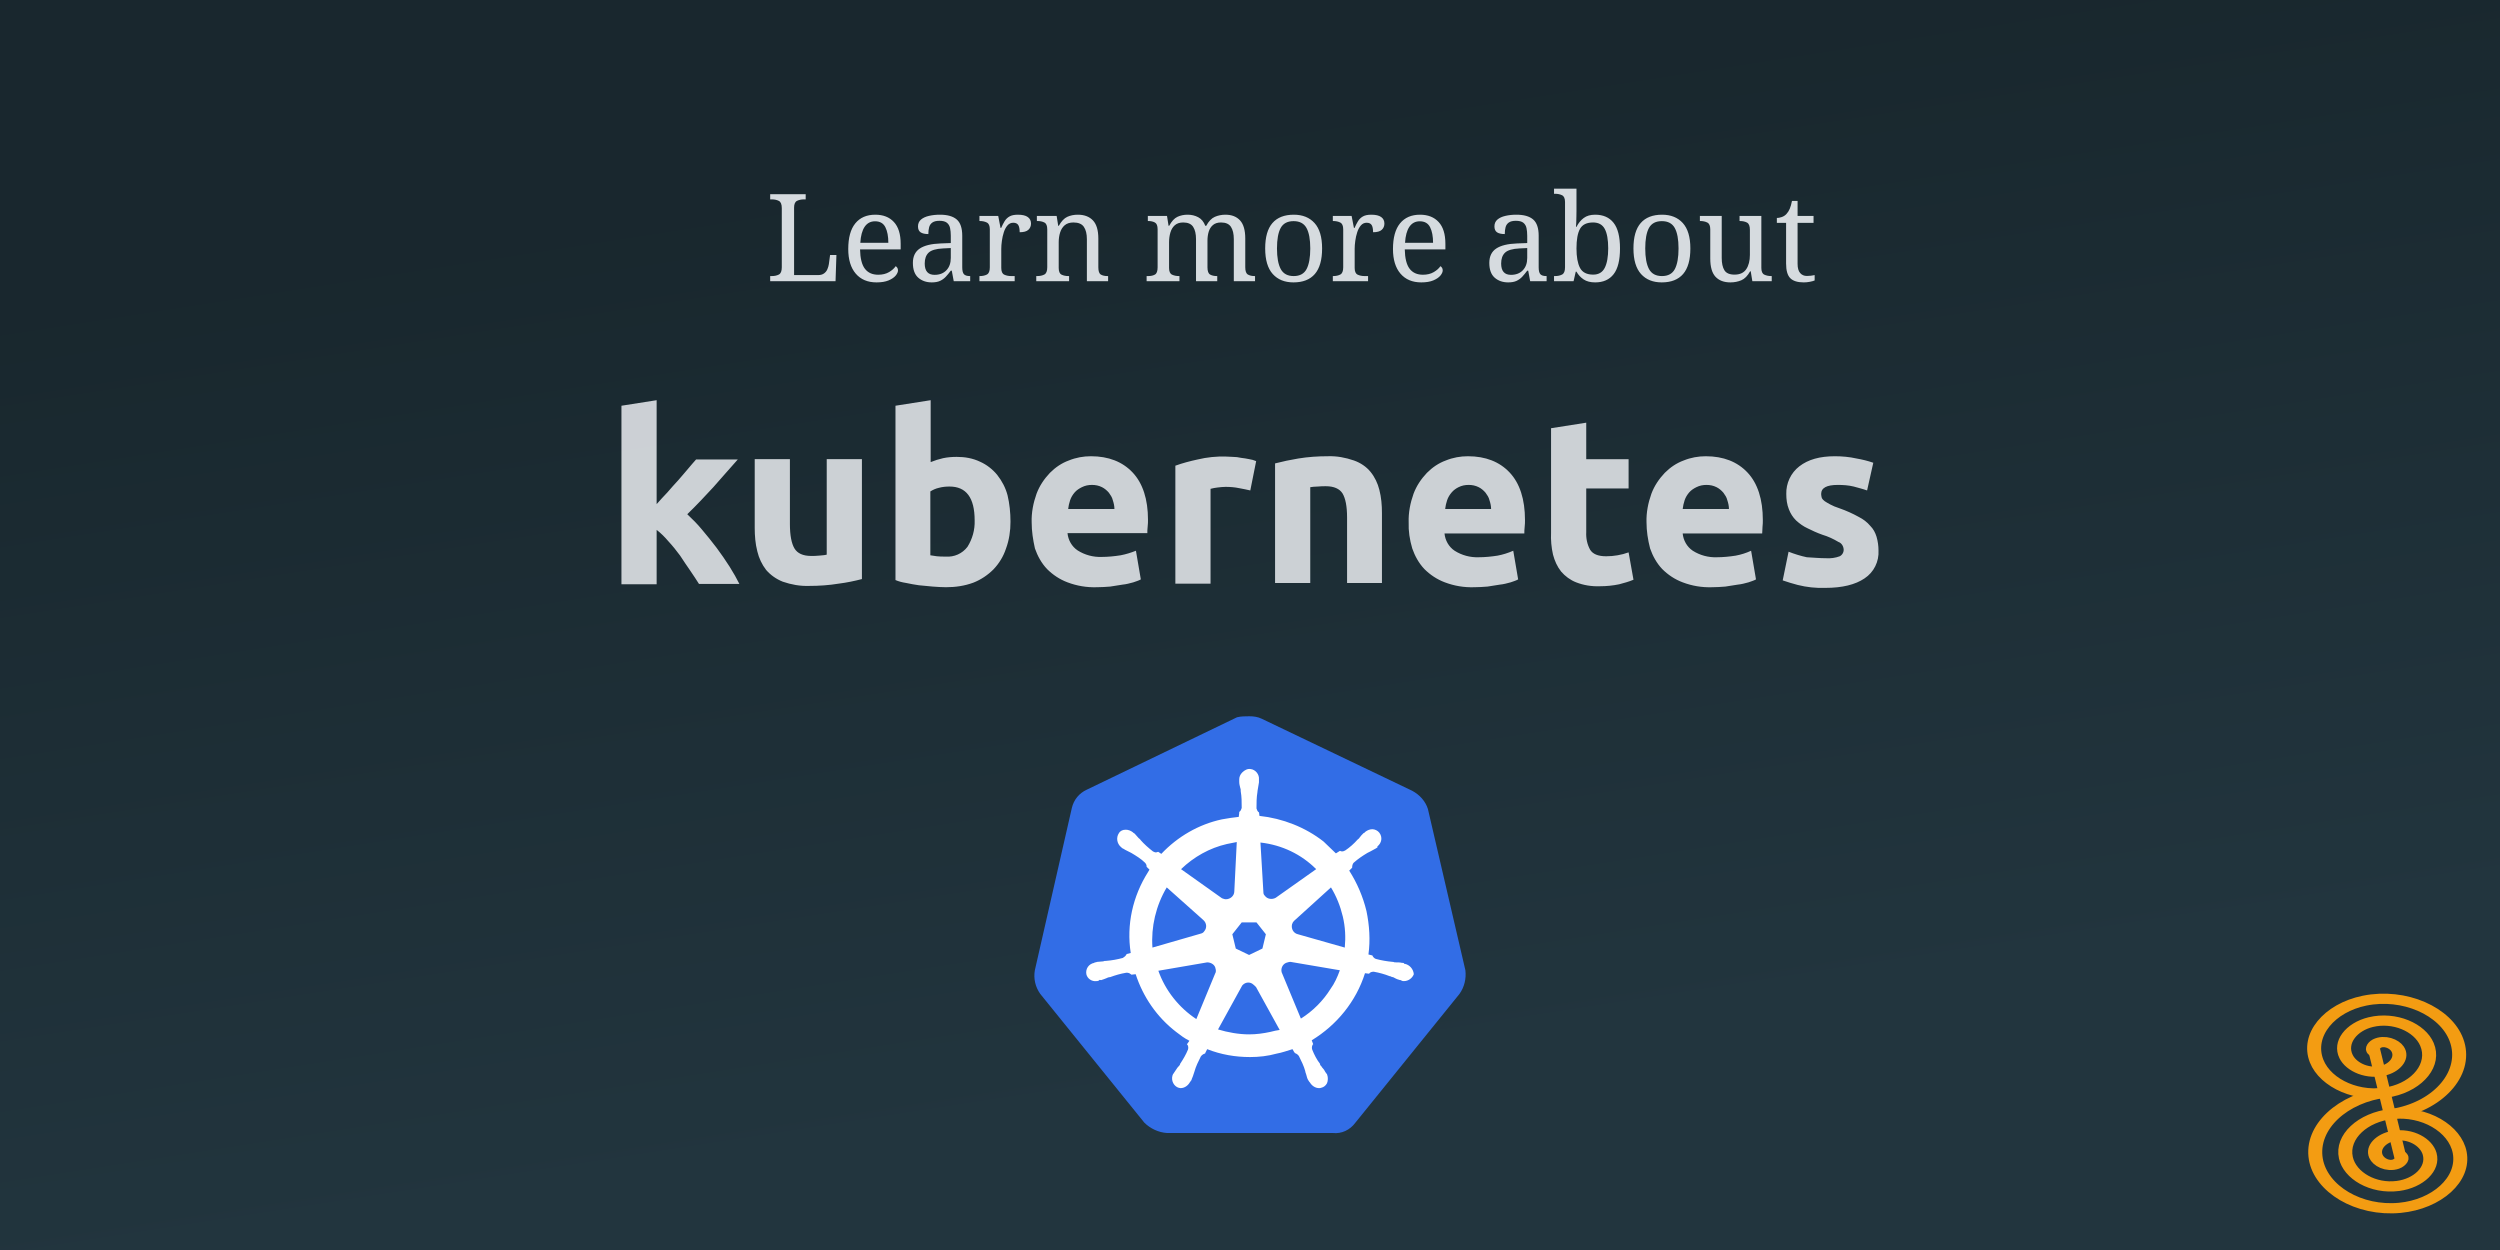
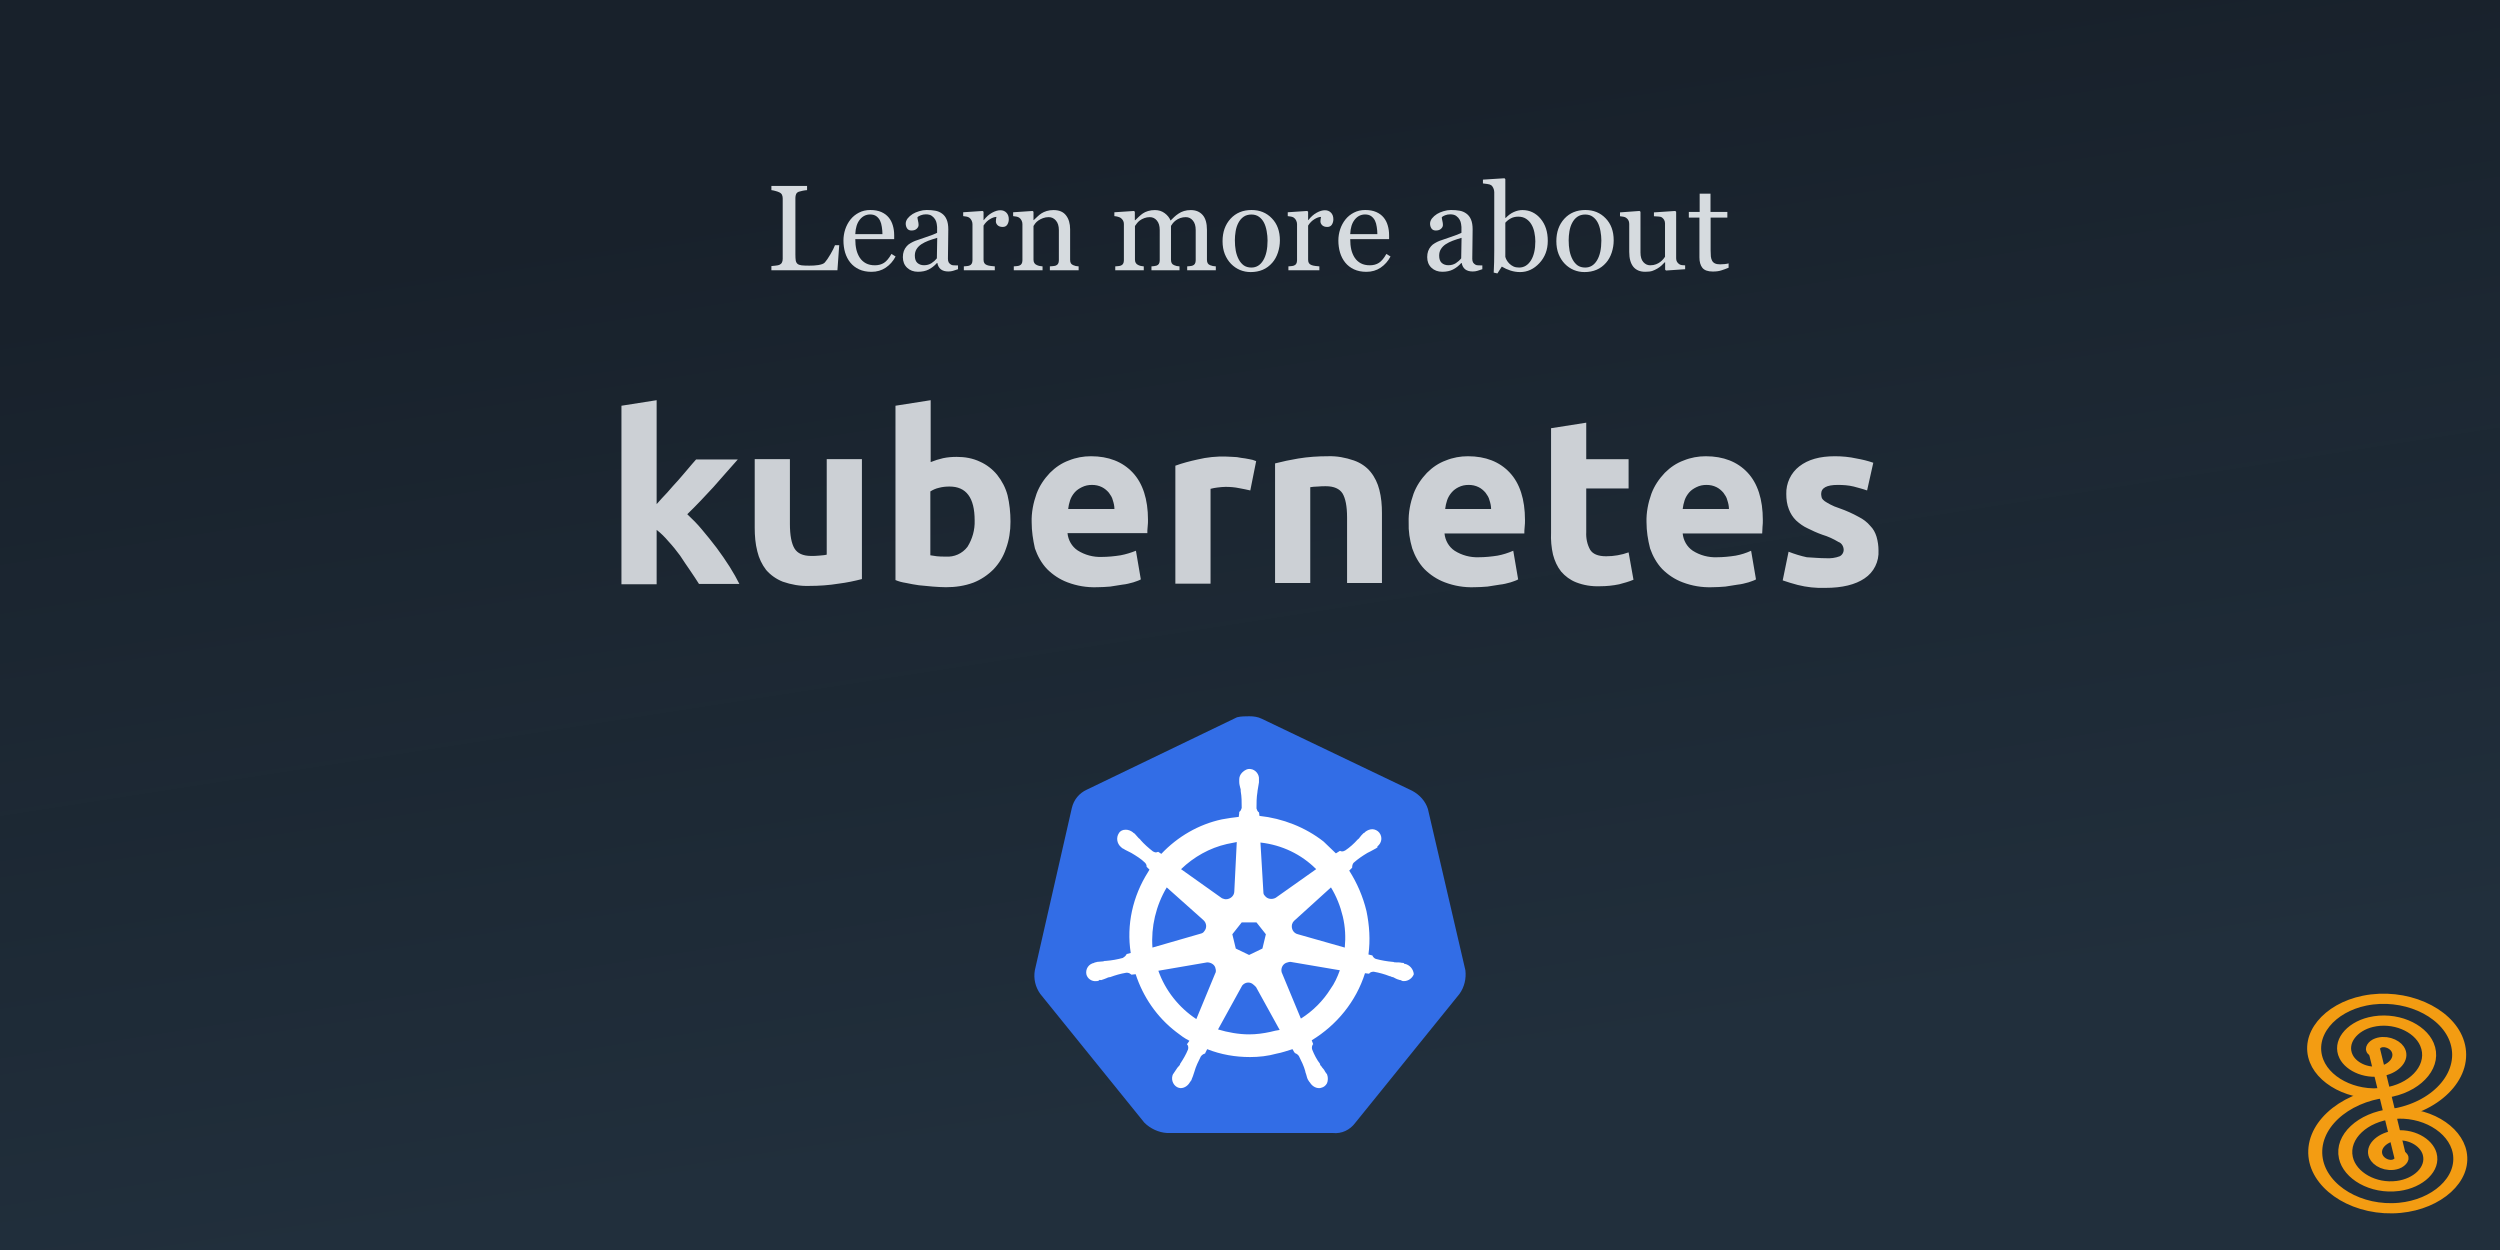
<svg xmlns="http://www.w3.org/2000/svg" xmlns:xlink="http://www.w3.org/1999/xlink" width="1024" height="512" viewBox="0 0 1024 512" id="svg2" version="1.1">
  <defs id="defs4">
    <linearGradient id="linearGradient4542">
      <stop style="stop-color:#ebedef;stop-opacity:1;" offset="0" id="stop4538" />
      <stop style="stop-color:#ebedef;stop-opacity:0;" offset="1" id="stop4540" />
    </linearGradient>
    <rect x="-53.125" y="1432.55" width="862.5" height="918.75" id="rect1298" />
    <linearGradient id="linearGradient5741">
-       <stop style="stop-color:#212f3c;stop-opacity:0.941" offset="0" id="stop5743" />
-       <stop style="stop-color:#17202a;stop-opacity:0.941" offset="1" id="stop5745" />
+       <stop style="stop-color:#212f3c;stop-opacity:1" offset="0" id="stop5743" />
+       <stop style="stop-color:#17202a;stop-opacity:0.996" offset="1" id="stop5745" />
    </linearGradient>
    <linearGradient xlink:href="#linearGradient5741" id="linearGradient5747" x1="553.625" y1="989.862" x2="491.688" y2="591.425" gradientUnits="userSpaceOnUse" gradientTransform="translate(1.062557,-1.312378)" />
    <linearGradient xlink:href="#linearGradient4542" id="linearGradient4544" x1="315.54" y1="637.812" x2="707.315" y2="637.812" gradientUnits="userSpaceOnUse" />
  </defs>
  <g style="display:inline" id="layer1" transform="translate(0,-540.3622)">
-     <rect style="opacity:1;fill:#22995f;fill-opacity:0.941;stroke:none;stroke-width:5;stroke-linecap:round;stroke-linejoin:round;stroke-miterlimit:4;stroke-dasharray:none;stroke-opacity:1" id="rect4164" width="1024" height="512" x="0" y="540.362" />
    <rect style="opacity:1;fill:url(#linearGradient5747);fill-opacity:1;stroke:none;stroke-width:5;stroke-linecap:round;stroke-linejoin:round;stroke-miterlimit:4;stroke-dasharray:none;stroke-opacity:1" id="rect4164-4" width="1024" height="512" x="0" y="540.362" />
    <flowRoot xml:space="preserve" id="flowRoot4235" style="font-style:normal;font-weight:normal;line-height:0.01%;font-family:sans-serif;letter-spacing:0px;word-spacing:0px;fill:#000000;fill-opacity:1;stroke:none;stroke-width:1px;stroke-linecap:butt;stroke-linejoin:miter;stroke-opacity:1" transform="matrix(0.9989634,0,0,0.9974429,361.3751,1.381783)">
      <flowRegion id="flowRegion4237">
        <rect id="rect4239" width="218.75" height="14.062" x="150.781" y="642.969" />
      </flowRegion>
      <flowPara id="flowPara4241" style="font-size:10px;line-height:1.25"> </flowPara>
    </flowRoot>
-     <text xml:space="preserve" style="font-style:normal;font-variant:normal;font-weight:normal;font-stretch:normal;line-height:0%;font-family:Georgia;-inkscape-font-specification:Georgia;letter-spacing:0px;word-spacing:0px;fill:#d6dbdf;fill-opacity:1;stroke:none;stroke-width:1px;stroke-linecap:butt;stroke-linejoin:miter;stroke-opacity:1" x="313.335" y="656.029" id="text4440" transform="scale(1.000762,0.9992387)">
-       <tspan id="tspan4442" x="313.335" y="656.029" style="font-style:normal;font-variant:normal;font-weight:normal;font-stretch:normal;font-size:49.91px;line-height:1.25;font-family:Georgia;-inkscape-font-specification:Georgia;fill:#d6dbdf;fill-opacity:1">Learn more about</tspan>
-     </text>
+     <g aria-label="Learn more about" transform="matrix(1.000762,0,0,0.9992387,-9.8333662e-6,-4.457899)" style="font-style:normal;font-variant:normal;font-weight:normal;font-stretch:normal;line-height:0%;font-family:Georgia;-inkscape-font-specification:Georgia;letter-spacing:0px;word-spacing:0px;fill:#d6dbdf;fill-opacity:1;stroke:none;stroke-width:1px;stroke-linecap:butt;stroke-linejoin:miter;stroke-opacity:1" id="text4440">
+       <path d="m 343.48,645.745 -0.731,10.284 h -27.027 v -1.73 q 0.585,-0.049 1.682,-0.171 1.121,-0.122 1.56,-0.317 0.731,-0.317 1.048,-0.926 0.341,-0.609 0.341,-1.56 v -24.76 q 0,-0.829 -0.292,-1.462 -0.268,-0.634 -1.097,-1.024 -0.561,-0.292 -1.584,-0.561 -0.999,-0.292 -1.657,-0.341 v -1.73 h 14.598 v 1.73 q -0.682,0.024 -1.779,0.244 -1.072,0.219 -1.56,0.39 -0.829,0.292 -1.145,0.999 -0.292,0.707 -0.292,1.511 v 23.225 q 0,1.608 0.146,2.51 0.171,0.877 0.755,1.365 0.561,0.439 1.657,0.585 1.121,0.122 3.119,0.122 0.902,0 1.877,-0.049 0.975,-0.049 1.852,-0.195 0.853,-0.146 1.56,-0.39 0.731,-0.268 1.072,-0.658 0.999,-1.121 2.315,-3.387 1.34,-2.291 1.852,-3.704 z" style="font-style:normal;font-variant:normal;font-weight:normal;font-stretch:normal;font-size:49.91px;line-height:1.25;font-family:Georgia;-inkscape-font-specification:Georgia;fill:#d6dbdf;fill-opacity:1" id="path843" />
+       <path d="m 366.559,650.375 q -1.511,2.876 -4.045,4.582 -2.534,1.706 -5.824,1.706 -2.9,0 -5.093,-1.024 -2.169,-1.024 -3.582,-2.778 -1.413,-1.755 -2.12,-4.094 -0.682,-2.34 -0.682,-4.947 0,-2.34 0.731,-4.582 0.755,-2.266 2.193,-4.07 1.389,-1.73 3.436,-2.778 2.071,-1.072 4.63,-1.072 2.632,0 4.508,0.829 1.877,0.829 3.046,2.266 1.121,1.365 1.657,3.217 0.561,1.852 0.561,4.021 v 1.608 h -15.914 q 0,2.364 0.439,4.289 0.463,1.925 1.438,3.387 0.95,1.413 2.486,2.242 1.535,0.804 3.656,0.804 2.169,0 3.729,-0.999 1.584,-1.024 3.046,-3.656 z m -5.386,-9.163 q 0,-1.365 -0.244,-2.924 -0.219,-1.56 -0.731,-2.608 -0.561,-1.121 -1.535,-1.828 -0.975,-0.707 -2.51,-0.707 -2.559,0 -4.265,2.145 -1.682,2.12 -1.828,5.922 z" style="font-style:normal;font-variant:normal;font-weight:normal;font-stretch:normal;font-size:49.91px;line-height:1.25;font-family:Georgia;-inkscape-font-specification:Georgia;fill:#d6dbdf;fill-opacity:1" id="path845" />
+       <path d="m 392.099,655.59 q -1.145,0.414 -2.023,0.658 -0.853,0.268 -1.95,0.268 -1.901,0 -3.046,-0.877 -1.121,-0.902 -1.438,-2.608 h -0.146 q -1.584,1.755 -3.412,2.681 -1.803,0.926 -4.362,0.926 -2.705,0 -4.46,-1.657 -1.73,-1.657 -1.73,-4.338 0,-1.389 0.39,-2.486 0.39,-1.097 1.17,-1.974 0.609,-0.731 1.608,-1.292 0.999,-0.585 1.877,-0.926 1.097,-0.414 4.435,-1.535 3.363,-1.121 4.533,-1.755 v -2.413 q 0,-0.317 -0.146,-1.219 -0.122,-0.902 -0.561,-1.706 -0.487,-0.902 -1.389,-1.56 -0.877,-0.682 -2.51,-0.682 -1.121,0 -2.096,0.39 -0.95,0.366 -1.34,0.78 0,0.487 0.219,1.438 0.244,0.95 0.244,1.755 0,0.853 -0.78,1.56 -0.755,0.707 -2.12,0.707 -1.219,0 -1.803,-0.853 -0.561,-0.877 -0.561,-1.95 0,-1.121 0.78,-2.145 0.804,-1.024 2.071,-1.828 1.097,-0.682 2.656,-1.145 1.56,-0.487 3.046,-0.487 2.047,0 3.558,0.292 1.535,0.268 2.778,1.194 1.243,0.902 1.877,2.461 0.658,1.535 0.658,3.972 0,3.485 -0.073,6.19 -0.073,2.681 -0.073,5.873 0,0.95 0.317,1.511 0.341,0.561 1.024,0.95 0.366,0.219 1.145,0.244 0.804,0.024 1.633,0.024 z m -8.505,-12.867 q -2.071,0.609 -3.631,1.194 -1.56,0.585 -2.9,1.462 -1.218,0.829 -1.925,1.974 -0.707,1.121 -0.707,2.681 0,2.023 1.048,2.973 1.072,0.95 2.705,0.95 1.73,0 3.046,-0.829 1.316,-0.853 2.218,-1.998 z" style="font-style:normal;font-variant:normal;font-weight:normal;font-stretch:normal;font-size:49.91px;line-height:1.25;font-family:Georgia;-inkscape-font-specification:Georgia;fill:#d6dbdf;fill-opacity:1" id="path847" />
+       <path d="m 412.887,635.095 q 0,1.243 -0.609,2.218 -0.609,0.95 -1.877,0.95 -1.365,0 -2.096,-0.707 -0.707,-0.707 -0.707,-1.56 0,-0.536 0.073,-0.975 0.098,-0.439 0.171,-0.877 -1.145,0 -2.681,0.926 -1.535,0.926 -2.608,2.632 v 13.988 q 0,0.853 0.317,1.389 0.341,0.536 1.048,0.804 0.609,0.244 1.56,0.366 0.975,0.122 1.682,0.171 v 1.608 h -12.672 v -1.608 q 0.561,-0.049 1.145,-0.098 0.609,-0.049 1.048,-0.195 0.682,-0.219 0.999,-0.755 0.341,-0.561 0.341,-1.438 v -14.841 q 0,-0.755 -0.366,-1.487 -0.341,-0.731 -0.975,-1.17 -0.463,-0.292 -1.097,-0.414 -0.634,-0.146 -1.365,-0.195 v -1.584 l 7.993,-0.536 0.341,0.341 v 3.387 h 0.122 q 1.511,-1.974 3.363,-2.998 1.852,-1.024 3.387,-1.024 1.535,0 2.486,0.999 0.975,0.999 0.975,2.681 z" style="font-style:normal;font-variant:normal;font-weight:normal;font-stretch:normal;font-size:49.91px;line-height:1.25;font-family:Georgia;-inkscape-font-specification:Georgia;fill:#d6dbdf;fill-opacity:1" id="path849" />
+       <path d="m 441.473,656.029 h -11.771 v -1.608 q 0.561,-0.049 1.219,-0.098 0.682,-0.049 1.121,-0.195 0.682,-0.219 0.999,-0.755 0.341,-0.561 0.341,-1.438 v -12.356 q 0,-2.559 -1.219,-3.948 -1.194,-1.389 -2.924,-1.389 -1.292,0 -2.364,0.414 -1.072,0.39 -1.901,0.975 -0.804,0.561 -1.292,1.219 -0.463,0.634 -0.682,1.024 v 13.818 q 0,0.829 0.341,1.365 0.341,0.536 1.024,0.829 0.512,0.244 1.097,0.366 0.609,0.122 1.243,0.171 v 1.608 h -11.771 v -1.608 q 0.561,-0.049 1.145,-0.098 0.609,-0.049 1.048,-0.195 0.682,-0.219 0.999,-0.755 0.341,-0.561 0.341,-1.438 v -14.841 q 0,-0.829 -0.366,-1.511 -0.341,-0.707 -0.975,-1.145 -0.463,-0.292 -1.097,-0.414 -0.634,-0.146 -1.365,-0.195 v -1.584 l 7.993,-0.536 0.341,0.341 v 3.387 h 0.122 q 0.585,-0.585 1.462,-1.389 0.877,-0.829 1.657,-1.34 0.902,-0.585 2.145,-0.975 1.243,-0.39 2.803,-0.39 3.461,0 5.118,2.169 1.682,2.145 1.682,5.727 v 12.502 q 0,0.853 0.292,1.389 0.292,0.512 0.999,0.804 0.585,0.244 0.999,0.341 0.439,0.098 1.194,0.146 z" style="font-style:normal;font-variant:normal;font-weight:normal;font-stretch:normal;font-size:49.91px;line-height:1.25;font-family:Georgia;-inkscape-font-specification:Georgia;fill:#d6dbdf;fill-opacity:1" id="path851" />
+       <path d="m 497.622,656.029 h -11.722 v -1.608 q 0.561,-0.049 1.121,-0.098 0.585,-0.049 1.024,-0.195 0.682,-0.219 0.999,-0.755 0.341,-0.561 0.341,-1.438 v -12.404 q 0,-2.534 -1.17,-3.899 -1.145,-1.389 -2.876,-1.389 -1.194,0 -2.242,0.366 -1.048,0.366 -1.925,1.024 -0.707,0.536 -1.194,1.17 -0.463,0.609 -0.707,1.024 v 13.867 q 0,0.853 0.292,1.413 0.292,0.536 0.999,0.829 0.561,0.219 0.999,0.341 0.463,0.098 1.194,0.146 v 1.608 h -11.478 v -1.608 q 0.561,-0.049 1.072,-0.098 0.536,-0.049 0.975,-0.195 0.682,-0.219 0.999,-0.755 0.341,-0.561 0.341,-1.438 v -12.404 q 0,-2.534 -1.17,-3.899 -1.145,-1.389 -2.876,-1.389 -1.194,0 -2.242,0.39 -1.048,0.366 -1.925,1.024 -0.707,0.536 -1.194,1.219 -0.487,0.658 -0.731,0.999 v 13.769 q 0,0.829 0.341,1.389 0.341,0.561 1.024,0.853 0.512,0.244 1.048,0.366 0.536,0.122 1.194,0.171 v 1.608 h -11.673 v -1.608 q 0.561,-0.049 1.145,-0.098 0.609,-0.049 1.048,-0.195 0.682,-0.219 0.999,-0.755 0.341,-0.561 0.341,-1.438 v -14.939 q 0,-0.78 -0.366,-1.389 -0.341,-0.634 -0.975,-1.072 -0.463,-0.292 -1.145,-0.463 -0.682,-0.195 -1.413,-0.244 v -1.584 l 8.042,-0.536 0.341,0.341 v 3.436 h 0.171 q 0.609,-0.609 1.487,-1.438 0.877,-0.829 1.633,-1.34 0.853,-0.585 2.12,-0.975 1.292,-0.39 2.778,-0.39 2.34,0 4.021,1.267 1.682,1.243 2.413,3.022 0.877,-0.853 1.535,-1.487 0.682,-0.658 1.779,-1.389 0.926,-0.634 2.169,-1.024 1.267,-0.39 2.803,-0.39 3.046,0 4.825,1.998 1.779,1.998 1.779,6.141 v 12.209 q 0,0.853 0.292,1.413 0.292,0.536 0.999,0.829 0.561,0.219 1.097,0.341 0.561,0.098 1.243,0.146 z" style="font-style:normal;font-variant:normal;font-weight:normal;font-stretch:normal;font-size:49.91px;line-height:1.25;font-family:Georgia;-inkscape-font-specification:Georgia;fill:#d6dbdf;fill-opacity:1" id="path853" />
+       <path d="m 523.844,643.771 q 0,2.534 -0.804,4.996 -0.804,2.437 -2.291,4.143 -1.682,1.95 -3.899,2.9 -2.218,0.95 -4.972,0.95 -2.291,0 -4.362,-0.853 -2.071,-0.877 -3.68,-2.534 -1.584,-1.633 -2.534,-3.972 -0.926,-2.364 -0.926,-5.288 0,-5.63 3.266,-9.212 3.29,-3.582 8.603,-3.582 5.045,0 8.31,3.412 3.29,3.387 3.29,9.041 z m -5.045,0.049 q 0,-1.828 -0.366,-3.85 -0.366,-2.047 -1.097,-3.461 -0.78,-1.511 -2.047,-2.413 -1.267,-0.926 -3.095,-0.926 -1.877,0 -3.217,0.926 -1.316,0.926 -2.145,2.534 -0.78,1.487 -1.097,3.387 -0.317,1.901 -0.317,3.68 0,2.34 0.366,4.338 0.39,1.974 1.218,3.534 0.829,1.56 2.071,2.461 1.267,0.877 3.119,0.877 3.046,0 4.825,-2.949 1.779,-2.949 1.779,-8.14 z" style="font-style:normal;font-variant:normal;font-weight:normal;font-stretch:normal;font-size:49.91px;line-height:1.25;font-family:Georgia;-inkscape-font-specification:Georgia;fill:#d6dbdf;fill-opacity:1" id="path855" />
+       <path d="m 545.729,635.095 q 0,1.243 -0.609,2.218 -0.609,0.95 -1.877,0.95 -1.365,0 -2.096,-0.707 -0.707,-0.707 -0.707,-1.56 0,-0.536 0.073,-0.975 0.098,-0.439 0.171,-0.877 -1.145,0 -2.681,0.926 -1.535,0.926 -2.608,2.632 v 13.988 q 0,0.853 0.317,1.389 0.341,0.536 1.048,0.804 0.609,0.244 1.56,0.366 0.975,0.122 1.682,0.171 v 1.608 h -12.672 v -1.608 q 0.561,-0.049 1.145,-0.098 0.609,-0.049 1.048,-0.195 0.682,-0.219 0.999,-0.755 0.341,-0.561 0.341,-1.438 v -14.841 q 0,-0.755 -0.366,-1.487 -0.341,-0.731 -0.975,-1.17 -0.463,-0.292 -1.097,-0.414 -0.634,-0.146 -1.365,-0.195 v -1.584 l 7.993,-0.536 0.341,0.341 v 3.387 h 0.122 q 1.511,-1.974 3.363,-2.998 1.852,-1.024 3.387,-1.024 1.535,0 2.486,0.999 0.975,0.999 0.975,2.681 z" style="font-style:normal;font-variant:normal;font-weight:normal;font-stretch:normal;font-size:49.91px;line-height:1.25;font-family:Georgia;-inkscape-font-specification:Georgia;fill:#d6dbdf;fill-opacity:1" id="path857" />
+       <path d="m 569.124,650.375 q -1.511,2.876 -4.045,4.582 -2.534,1.706 -5.824,1.706 -2.9,0 -5.093,-1.024 -2.169,-1.024 -3.582,-2.778 -1.413,-1.755 -2.12,-4.094 -0.682,-2.34 -0.682,-4.947 0,-2.34 0.731,-4.582 0.755,-2.266 2.193,-4.07 1.389,-1.73 3.436,-2.778 2.071,-1.072 4.63,-1.072 2.632,0 4.508,0.829 1.877,0.829 3.046,2.266 1.121,1.365 1.657,3.217 0.561,1.852 0.561,4.021 v 1.608 h -15.914 q 0,2.364 0.439,4.289 0.463,1.925 1.438,3.387 0.95,1.413 2.486,2.242 1.535,0.804 3.656,0.804 2.169,0 3.729,-0.999 1.584,-1.024 3.046,-3.656 z m -5.386,-9.163 q 0,-1.365 -0.244,-2.924 -0.219,-1.56 -0.731,-2.608 -0.561,-1.121 -1.535,-1.828 -0.975,-0.707 -2.51,-0.707 -2.559,0 -4.265,2.145 -1.682,2.12 -1.828,5.922 z" style="font-style:normal;font-variant:normal;font-weight:normal;font-stretch:normal;font-size:49.91px;line-height:1.25;font-family:Georgia;-inkscape-font-specification:Georgia;fill:#d6dbdf;fill-opacity:1" id="path859" />
+       <path d="m 606.703,655.59 q -1.145,0.414 -2.023,0.658 -0.853,0.268 -1.95,0.268 -1.901,0 -3.046,-0.877 -1.121,-0.902 -1.438,-2.608 h -0.146 q -1.584,1.755 -3.412,2.681 -1.803,0.926 -4.362,0.926 -2.705,0 -4.46,-1.657 -1.73,-1.657 -1.73,-4.338 0,-1.389 0.39,-2.486 0.39,-1.097 1.17,-1.974 0.609,-0.731 1.608,-1.292 0.999,-0.585 1.877,-0.926 1.097,-0.414 4.435,-1.535 3.363,-1.121 4.533,-1.755 v -2.413 q 0,-0.317 -0.146,-1.219 -0.122,-0.902 -0.561,-1.706 -0.487,-0.902 -1.389,-1.56 -0.877,-0.682 -2.51,-0.682 -1.121,0 -2.096,0.39 -0.95,0.366 -1.34,0.78 0,0.487 0.219,1.438 0.244,0.95 0.244,1.755 0,0.853 -0.78,1.56 -0.755,0.707 -2.12,0.707 -1.219,0 -1.803,-0.853 -0.561,-0.877 -0.561,-1.95 0,-1.121 0.78,-2.145 0.804,-1.024 2.071,-1.828 1.097,-0.682 2.656,-1.145 1.56,-0.487 3.046,-0.487 2.047,0 3.558,0.292 1.535,0.268 2.778,1.194 1.243,0.902 1.877,2.461 0.658,1.535 0.658,3.972 0,3.485 -0.073,6.19 -0.073,2.681 -0.073,5.873 0,0.95 0.317,1.511 0.341,0.561 1.024,0.95 0.366,0.219 1.145,0.244 0.804,0.024 1.633,0.024 z m -8.505,-12.867 q -2.071,0.609 -3.631,1.194 -1.56,0.585 -2.9,1.462 -1.219,0.829 -1.925,1.974 -0.707,1.121 -0.707,2.681 0,2.023 1.048,2.973 1.072,0.95 2.705,0.95 1.73,0 3.046,-0.829 1.316,-0.853 2.218,-1.998 z" style="font-style:normal;font-variant:normal;font-weight:normal;font-stretch:normal;font-size:49.91px;line-height:1.25;font-family:Georgia;-inkscape-font-specification:Georgia;fill:#d6dbdf;fill-opacity:1" id="path861" />
+       <path d="m 633.485,643.99 q 0,5.41 -3.412,9.09 -3.412,3.68 -7.92,3.68 -1.974,0 -3.899,-0.609 -1.901,-0.609 -3.582,-1.633 l -1.803,2.803 -1.511,-0.341 q 0.122,-1.803 0.171,-4.338 0.049,-2.534 0.049,-4.898 v -23.785 q 0,-0.829 -0.39,-1.657 -0.366,-0.829 -0.95,-1.194 -0.463,-0.317 -1.56,-0.463 -1.072,-0.171 -1.73,-0.219 v -1.56 l 8.822,-0.561 0.341,0.366 v 15.841 l 0.171,0.049 q 1.511,-1.608 3.29,-2.413 1.803,-0.804 3.534,-0.804 4.435,0 7.409,3.509 2.973,3.509 2.973,9.139 z m -5.093,0.171 q 0,-1.803 -0.39,-3.68 -0.39,-1.877 -1.218,-3.266 -0.829,-1.413 -2.169,-2.291 -1.34,-0.877 -3.217,-0.877 -1.706,0 -2.998,0.682 -1.267,0.658 -2.291,1.803 v 13.988 q 0.146,0.585 0.561,1.365 0.439,0.78 1.17,1.487 0.731,0.682 1.657,1.121 0.926,0.414 2.266,0.414 2.973,0 4.801,-2.876 1.828,-2.876 1.828,-7.872 z" style="font-style:normal;font-variant:normal;font-weight:normal;font-stretch:normal;font-size:49.91px;line-height:1.25;font-family:Georgia;-inkscape-font-specification:Georgia;fill:#d6dbdf;fill-opacity:1" id="path863" />
+       <path d="m 660.463,643.771 q 0,2.534 -0.804,4.996 -0.804,2.437 -2.291,4.143 -1.682,1.95 -3.899,2.9 -2.218,0.95 -4.972,0.95 -2.291,0 -4.362,-0.853 -2.071,-0.877 -3.68,-2.534 -1.584,-1.633 -2.534,-3.972 -0.926,-2.364 -0.926,-5.288 0,-5.63 3.266,-9.212 3.29,-3.582 8.603,-3.582 5.045,0 8.31,3.412 3.29,3.387 3.29,9.041 z m -5.045,0.049 q 0,-1.828 -0.366,-3.85 -0.366,-2.047 -1.097,-3.461 -0.78,-1.511 -2.047,-2.413 -1.267,-0.926 -3.095,-0.926 -1.877,0 -3.217,0.926 -1.316,0.926 -2.145,2.534 -0.78,1.487 -1.097,3.387 -0.317,1.901 -0.317,3.68 0,2.34 0.366,4.338 0.39,1.974 1.219,3.534 0.829,1.56 2.071,2.461 1.267,0.877 3.119,0.877 3.046,0 4.825,-2.949 1.779,-2.949 1.779,-8.14 z" style="font-style:normal;font-variant:normal;font-weight:normal;font-stretch:normal;font-size:49.91px;line-height:1.25;font-family:Georgia;-inkscape-font-specification:Georgia;fill:#d6dbdf;fill-opacity:1" id="path865" />
+       <path d="m 689.707,655.59 -7.823,0.536 -0.366,-0.341 v -3.046 h -0.146 q -0.585,0.609 -1.316,1.316 -0.731,0.682 -1.682,1.243 -1.097,0.658 -2.12,0.999 -1.024,0.341 -2.9,0.341 -3.192,0 -4.874,-2.071 -1.657,-2.096 -1.657,-6.068 v -11.503 q 0,-0.877 -0.341,-1.462 -0.317,-0.609 -0.95,-1.048 -0.439,-0.292 -1.097,-0.414 -0.658,-0.146 -1.389,-0.195 v -1.584 l 8.018,-0.585 0.366,0.341 v 16.694 q 0,2.608 1.17,3.924 1.17,1.316 2.803,1.316 1.34,0 2.388,-0.414 1.048,-0.414 1.755,-0.975 0.658,-0.512 1.145,-1.072 0.512,-0.585 0.78,-1.072 v -13.623 q 0,-0.804 -0.341,-1.413 -0.341,-0.634 -0.95,-1.072 -0.439,-0.292 -1.316,-0.341 -0.853,-0.073 -1.925,-0.122 v -1.584 l 8.725,-0.585 0.366,0.341 v 19.082 q 0,0.829 0.341,1.413 0.341,0.585 0.95,0.999 0.439,0.268 1.048,0.366 0.609,0.073 1.34,0.098 z" style="font-style:normal;font-variant:normal;font-weight:normal;font-stretch:normal;font-size:49.91px;line-height:1.25;font-family:Georgia;-inkscape-font-specification:Georgia;fill:#d6dbdf;fill-opacity:1" id="path867" />
+       <path d="m 707.498,654.981 q -1.584,0.658 -2.998,1.097 -1.413,0.463 -3.461,0.463 -3.022,0 -4.265,-1.511 -1.219,-1.535 -1.219,-4.314 V 634.437 h -4.338 v -2.34 h 4.435 v -7.482 h 4.435 v 7.482 h 6.897 v 2.34 h -6.848 v 13.428 q 0,1.511 0.098,2.534 0.122,0.999 0.536,1.755 0.39,0.707 1.17,1.072 0.78,0.366 2.096,0.366 0.609,0 1.779,-0.098 1.194,-0.122 1.682,-0.292 z" style="font-style:normal;font-variant:normal;font-weight:normal;font-stretch:normal;font-size:49.91px;line-height:1.25;font-family:Georgia;-inkscape-font-specification:Georgia;fill:#d6dbdf;fill-opacity:1" id="path869" />
+     </g>
    <g id="g939" style="stroke:#f39c12;stroke-opacity:1" transform="matrix(0.1631649,0,0,0.1631657,894.0443,776.1178)">
      <path transform="matrix(-0.754511,0,0,-0.549522,1101.41,1279.467)" d="m 818.156,151.407 c 16.665,7.973 6.716,31.188 -4.317,38.904 -24.432,17.085 -56.677,0.43 -68.529,-23.727 -18.856,-38.431 5.729,-82.951 43.136,-98.155 C 840.469,47.285 897.929,80.282 916.226,130.975 939.866,196.471 898.273,267.105 834.271,288.381 755.351,314.616 671.435,264.342 647.24,187.016 618.353,94.696 677.355,-2.563 768.014,-29.64 873.721,-61.213 984.359,6.547 1014.296,110.543 1048.576,229.629 972.041,353.671 854.703,386.451 722.244,423.455 584.781,338.131 549.17,207.448 509.431,61.619 603.552,-89.276 747.582,-127.71 c 9.036,-2.411 18.19,-4.381 27.418,-5.902" id="path881-7" style="fill:none;fill-opacity:1;fill-rule:evenodd;stroke:#f39c12;stroke-width:46.59;stroke-miterlimit:4;stroke-dasharray:none;stroke-opacity:1" />
      <text transform="scale(1.006766,0.9932794)" id="text3340-3" y="1527.291" x="689.023" style="font-style:normal;font-weight:normal;font-size:12.09px;line-height:0%;font-family:sans-serif;letter-spacing:0px;word-spacing:0px;fill:#000000;fill-opacity:1;stroke:#f39c12;stroke-width:30;stroke-linecap:butt;stroke-linejoin:miter;stroke-miterlimit:4;stroke-dasharray:none;stroke-opacity:1" xml:space="preserve">
        <tspan style="font-size:39.958px;line-height:1.25;stroke:#f39c12;stroke-width:30;stroke-miterlimit:4;stroke-dasharray:none;stroke-opacity:1" y="1527.291" x="689.023" id="tspan3342-6"> </tspan>
      </text>
      <path transform="matrix(0.754511,0,0,0.549522,1094.754,1224.256)" d="m -729.379,420.178 c 15.131,11.98 1.377,33.941 -11.812,40.296 -27.878,13.433 -58.409,-8.384 -66.912,-35.179 -13.306,-41.932 18.163,-83.597 58.546,-93.528 55.698,-13.697 109.024,27.941 120.144,81.912 14.294,69.383 -37.711,134.561 -105.279,146.759 -83.036,14.991 -160.156,-47.476 -173.375,-128.646 -15.744,-96.675 57.238,-185.787 152.012,-199.991 110.305,-16.531 211.442,66.998 226.607,175.379 17.341,123.931 -76.756,237.112 -198.746,253.222 -137.554,18.166 -262.794,-86.513 -279.838,-222.112 -18.395,-146.344 89.313,-280.992 233.033,-304.68" id="path881" style="fill:none;fill-opacity:1;fill-rule:evenodd;stroke:#f39c12;stroke-width:46.59;stroke-miterlimit:4;stroke-dasharray:none;stroke-opacity:1" />
      <path id="path941" d="m 479.462,1186.029 68.025,279.063" style="fill:none;stroke:#f39c12;stroke-width:30;stroke-linecap:butt;stroke-linejoin:miter;stroke-miterlimit:4;stroke-dasharray:none;stroke-opacity:1" />
    </g>
    <text xml:space="preserve" id="text1296" style="font-size:26.667px;line-height:1.25;font-family:Verdana;-inkscape-font-specification:Verdana;white-space:pre;shape-inside:url(#rect1298);" />
    <path d="m 584.87,871.724 c -1.01,-3.232 -3.434,-5.858 -6.464,-7.474 l -61.611,-29.493 c -1.616,-0.808 -3.434,-1.01 -5.05,-1.01 -1.616,0 -3.434,0 -5.05,0.404 l -61.611,29.695 c -3.03,1.414 -5.252,4.04 -6.06,7.474 l -15.15,66.459 c -0.606,3.434 0.202,6.868 2.222,9.696 l 42.623,52.723 c 2.424,2.424 5.858,4.04 9.292,4.242 h 67.873 c 3.636,0.404 7.07,-1.212 9.292,-4.242 l 42.623,-52.723 c 2.02,-2.828 2.828,-6.262 2.424,-9.696 z" id="path10349" style="fill:#326de6;stroke-width:2.02" />
    <path d="m 575.464,935.153 v 0 c -0.202,0 -0.404,0 -0.404,-0.202 0,-0.202 -0.404,-0.202 -0.808,-0.202 -0.808,-0.202 -1.616,-0.202 -2.424,-0.202 -0.404,0 -0.808,0 -1.212,-0.202 h -0.202 c -2.222,-0.202 -4.646,-0.606 -6.868,-1.212 -0.606,-0.202 -1.212,-0.808 -1.414,-1.414 0.202,0 0,0 0,0 v 0 l -1.616,-0.404 c 0.808,-5.858 0.404,-11.918 -0.808,-17.776 -1.414,-5.858 -3.838,-11.514 -7.07,-16.564 l 1.212,-1.212 v 0 -0.202 c 0,-0.606 0.202,-1.414 0.606,-1.818 1.818,-1.616 3.636,-2.828 5.656,-4.04 v 0 c 0.404,-0.202 0.808,-0.404 1.212,-0.606 0.808,-0.404 1.414,-0.808 2.222,-1.212 0.202,-0.202 0.404,-0.202 0.606,-0.404 0.202,-0.202 0,-0.202 0,-0.404 v 0 c 1.818,-1.414 2.222,-3.838 0.808,-5.656 -0.606,-0.808 -1.818,-1.414 -2.828,-1.414 -1.01,0 -2.02,0.404 -2.828,1.01 v 0 l -0.202,0.202 c -0.202,0.202 -0.404,0.404 -0.606,0.404 -0.606,0.606 -1.212,1.212 -1.616,1.818 -0.202,0.404 -0.606,0.606 -0.808,0.808 v 0 c -1.414,1.616 -3.232,3.232 -5.05,4.444 -0.404,0.202 -0.808,0.404 -1.212,0.404 -0.202,0 -0.606,0 -0.808,-0.202 h -0.202 l -1.616,1.01 c -1.616,-1.616 -3.434,-3.232 -5.05,-4.848 -7.474,-5.858 -16.766,-9.494 -26.261,-10.504 l -0.202,-1.616 v 0 0.202 c -0.606,-0.404 -0.808,-1.01 -1.01,-1.616 0,-2.222 0,-4.444 0.404,-6.868 v -0.202 c 0,-0.404 0.202,-0.808 0.202,-1.212 0.202,-0.808 0.202,-1.616 0.404,-2.424 v -1.212 0 c 0.202,-2.02 -1.414,-4.04 -3.434,-4.242 -1.212,-0.202 -2.424,0.404 -3.434,1.414 -0.808,0.808 -1.212,1.818 -1.212,2.828 v 0 1.01 c 0,0.808 0.202,1.616 0.404,2.424 0.202,0.404 0.202,0.808 0.202,1.212 v 0.202 c 0.404,2.222 0.404,4.444 0.404,6.868 -0.202,0.606 -0.404,1.212 -1.01,1.616 v 0.404 0 l -0.202,1.616 c -2.222,0.202 -4.444,0.606 -6.868,1.01 -9.494,2.02 -18.18,7.07 -24.847,14.14 l -1.212,-0.808 h -0.202 c -0.202,0 -0.404,0.202 -0.808,0.202 -0.404,0 -0.808,-0.202 -1.212,-0.404 -1.818,-1.414 -3.636,-3.03 -5.05,-4.646 v 0 c -0.202,-0.404 -0.606,-0.606 -0.808,-0.808 -0.606,-0.606 -1.01,-1.212 -1.616,-1.818 -0.202,-0.202 -0.404,-0.202 -0.606,-0.404 -0.202,-0.202 -0.202,-0.202 -0.202,-0.202 v 0 c -0.808,-0.606 -1.818,-1.01 -2.828,-1.01 -1.212,0 -2.222,0.404 -2.828,1.414 -1.212,1.818 -0.808,4.242 0.808,5.656 v 0 c 0.202,0 0.202,0.202 0.202,0.202 0,0 0.404,0.404 0.606,0.404 0.606,0.404 1.414,0.808 2.222,1.212 0.404,0.202 0.808,0.404 1.212,0.606 v 0 c 2.02,1.212 4.04,2.424 5.656,4.04 0.404,0.404 0.808,1.212 0.606,1.818 v -0.202 0 l 1.212,1.212 c -0.202,0.404 -0.404,0.606 -0.606,1.01 -6.262,9.898 -8.888,21.614 -7.07,33.129 l -1.616,0.404 v 0 c 0,0.202 -0.202,0.202 -0.202,0.202 -0.202,0.606 -0.808,1.01 -1.414,1.414 -2.222,0.606 -4.444,1.01 -6.868,1.212 v 0 c -0.404,0 -0.808,0 -1.212,0.202 -0.808,0 -1.616,0.202 -2.424,0.202 -0.202,0 -0.404,0.202 -0.808,0.202 -0.202,0 -0.202,0 -0.404,0.202 v 0 c -2.222,0.404 -3.636,2.424 -3.232,4.646 0,0 0,0 0,0 0.404,1.818 2.222,3.03 4.04,2.828 0.404,0 0.606,0 1.01,-0.202 v 0 c 0.202,0 0.202,0 0.202,-0.202 0,-0.202 0.606,0 0.808,0 0.808,-0.202 1.616,-0.606 2.222,-0.808 0.404,-0.202 0.808,-0.404 1.212,-0.404 h 0.202 c 2.222,-0.808 4.242,-1.414 6.666,-1.818 h 0.202 c 0.606,0 1.212,0.202 1.616,0.606 0.202,0 0.202,0.202 0.202,0.202 v 0 l 1.818,-0.202 c 3.03,9.292 8.686,17.574 16.564,23.634 1.818,1.414 3.434,2.626 5.454,3.636 l -1.01,1.414 v 0 c 0,0.202 0.202,0.202 0.202,0.202 0.404,0.606 0.404,1.414 0.202,2.02 -0.808,2.02 -2.02,4.04 -3.232,5.858 v 0.202 c -0.202,0.404 -0.404,0.606 -0.808,1.01 -0.404,0.404 -0.808,1.212 -1.414,2.02 -0.202,0.202 -0.202,0.404 -0.404,0.606 0,0 0,0.202 -0.202,0.202 v 0 c -1.01,2.02 -0.202,4.444 1.616,5.454 0.404,0.202 1.01,0.404 1.414,0.404 1.616,0 3.03,-1.01 3.838,-2.424 v 0 c 0,0 0,-0.202 0.202,-0.202 0,-0.202 0.202,-0.404 0.404,-0.606 0.202,-0.808 0.606,-1.414 0.808,-2.222 l 0.404,-1.212 v 0 c 0.606,-2.222 1.616,-4.242 2.626,-6.262 0.404,-0.606 1.01,-1.01 1.616,-1.212 0.202,0 0.202,0 0.202,-0.202 v 0 l 0.808,-1.616 c 5.656,2.222 11.514,3.232 17.574,3.232 3.636,0 7.272,-0.404 10.908,-1.414 2.222,-0.404 4.444,-1.212 6.464,-1.818 l 0.808,1.414 v 0 c 0.202,0 0.202,0 0.202,0.202 0.606,0.202 1.212,0.606 1.616,1.212 1.01,2.02 2.02,4.04 2.626,6.262 v 0.202 l 0.404,1.212 c 0.202,0.808 0.404,1.616 0.808,2.222 0.202,0.202 0.202,0.404 0.404,0.606 0,0 0,0.202 0.202,0.202 v 0 c 0.808,1.414 2.222,2.424 3.838,2.424 0.606,0 1.01,-0.202 1.616,-0.404 0.808,-0.404 1.616,-1.212 1.818,-2.222 0.202,-1.01 0.202,-2.02 -0.202,-3.03 v 0 c 0,-0.202 -0.202,-0.202 -0.202,-0.202 0,-0.202 -0.202,-0.404 -0.404,-0.606 -0.404,-0.808 -0.808,-1.414 -1.414,-2.02 -0.202,-0.404 -0.404,-0.606 -0.808,-1.01 v -0.404 c -1.414,-1.818 -2.424,-3.838 -3.232,-5.858 -0.202,-0.606 -0.202,-1.414 0.202,-2.02 0,-0.202 0.202,-0.202 0.202,-0.202 v 0 l -0.606,-1.616 c 10.302,-6.262 18.18,-15.958 21.816,-27.473 l 1.616,0.202 v 0 c 0.202,0 0.202,-0.202 0.202,-0.202 0.404,-0.404 1.01,-0.606 1.616,-0.606 h 0.202 c 2.222,0.404 4.444,1.01 6.464,1.818 h 0.202 c 0.404,0.202 0.808,0.404 1.212,0.404 0.808,0.404 1.414,0.808 2.222,1.01 0.202,0 0.404,0.202 0.808,0.202 0.202,0 0.202,0 0.404,0.202 v 0 c 0.404,0.202 0.606,0.202 1.01,0.202 1.818,0 3.434,-1.212 4.04,-2.828 -0.202,-2.222 -1.818,-3.838 -3.636,-4.242 z m -58.379,-6.262 -5.454,2.626 -5.454,-2.626 -1.414,-5.858 3.838,-4.848 h 6.06 l 3.838,4.848 z m 32.927,-13.13 c 1.01,4.242 1.212,8.484 0.808,12.726 l -19.19,-5.454 v 0 c -1.818,-0.404 -2.828,-2.222 -2.424,-4.04 0.202,-0.606 0.404,-1.01 0.808,-1.414 l 15.15,-13.736 c 2.222,3.636 3.838,7.676 4.848,11.918 z m -10.908,-19.392 -16.564,11.716 c -1.414,0.808 -3.434,0.606 -4.444,-0.808 -0.404,-0.404 -0.606,-0.808 -0.606,-1.414 l -1.212,-20.402 c 8.888,1.01 16.766,4.848 22.826,10.908 z m -36.563,-10.302 4.04,-0.808 -1.01,20.2 v 0 c 0,1.818 -1.616,3.232 -3.434,3.232 -0.606,0 -1.01,-0.202 -1.616,-0.404 l -16.766,-11.918 c 5.252,-5.05 11.716,-8.686 18.786,-10.302 z m -24.645,17.776 14.948,13.332 v 0 c 1.414,1.212 1.616,3.232 0.404,4.646 -0.404,0.606 -0.808,0.808 -1.616,1.01 l -19.594,5.656 c -0.606,-8.484 1.414,-17.17 5.858,-24.645 z m -3.434,34.139 19.998,-3.434 c 1.616,0 3.232,1.01 3.434,2.626 0.202,0.606 0.202,1.414 -0.202,2.02 v 0 l -7.676,18.584 c -7.07,-4.646 -12.726,-11.716 -15.554,-19.796 z m 45.855,25.049 c -2.828,0.606 -5.656,1.01 -8.686,1.01 -4.242,0 -8.686,-0.808 -12.726,-2.02 l 9.898,-17.978 c 1.01,-1.212 2.626,-1.616 4.04,-0.808 0.606,0.404 1.01,0.808 1.616,1.414 v 0 l 9.696,17.574 c -1.212,0.202 -2.424,0.404 -3.838,0.808 z m 24.645,-17.574 c -3.03,4.848 -7.272,9.09 -12.12,12.12 l -7.878,-18.988 c -0.404,-1.616 0.404,-3.232 1.818,-3.838 0.606,-0.202 1.212,-0.404 1.818,-0.404 l 20.2,3.434 c -1.01,2.828 -2.222,5.454 -3.838,7.676 z" id="path10351" style="fill:#ffffff;stroke-width:2.02" />
    <path d="m 747.946,769.012 c 1.868,0.133 3.87,-0.133 5.605,-0.801 1.068,-0.534 1.735,-1.735 1.602,-2.936 -0.133,-1.335 -0.934,-2.536 -2.135,-2.936 -2.002,-1.201 -4.271,-2.269 -6.54,-2.936 -2.269,-0.801 -4.271,-1.735 -6.139,-2.669 -1.735,-0.801 -3.203,-1.868 -4.671,-3.203 -1.335,-1.335 -2.269,-2.803 -2.936,-4.538 -0.801,-2.002 -1.068,-4.137 -1.068,-6.273 -0.133,-4.404 1.868,-8.675 5.338,-11.344 3.603,-2.803 8.408,-4.137 14.547,-4.137 2.936,0 6.006,0.267 8.942,0.934 2.269,0.4 4.538,0.934 6.806,1.735 l -2.536,11.344 c -1.868,-0.667 -3.603,-1.068 -5.472,-1.601 -2.135,-0.534 -4.404,-0.667 -6.54,-0.667 -4.538,0 -6.806,1.201 -6.806,3.737 0,0.534 0.133,1.068 0.267,1.601 0.267,0.534 0.667,0.934 1.201,1.335 0.534,0.4 1.335,0.801 2.269,1.335 0.934,0.534 2.269,1.068 3.87,1.601 2.669,0.934 5.338,2.135 7.741,3.47 1.868,0.934 3.47,2.135 4.805,3.737 1.201,1.201 2.002,2.669 2.536,4.404 0.534,1.868 0.801,3.737 0.801,5.605 0.267,4.538 -1.868,8.942 -5.739,11.478 -3.737,2.536 -9.075,3.87 -16.015,3.87 -3.87,0.133 -7.607,-0.267 -11.344,-1.201 -2.135,-0.534 -4.137,-1.201 -6.139,-1.868 l 2.402,-11.745 c 2.402,0.934 4.938,1.735 7.474,2.269 2.669,0.133 5.205,0.4 7.874,0.4 M 674.41,754.332 c -0.133,-4.004 0.667,-8.008 2.002,-11.744 1.201,-3.203 3.07,-6.006 5.472,-8.541 2.269,-2.269 4.805,-4.004 7.741,-5.072 2.936,-1.201 6.006,-1.735 9.075,-1.735 7.207,0 12.946,2.269 17.083,6.673 4.137,4.404 6.273,10.944 6.273,19.485 0,0.801 0,1.735 -0.133,2.803 0,1.068 -0.133,1.868 -0.133,2.669 h -32.564 c 0.267,2.803 1.735,5.472 4.137,7.073 2.936,1.868 6.406,2.803 9.876,2.669 2.536,0 5.205,-0.267 7.741,-0.667 2.135,-0.4 4.271,-1.068 6.273,-2.002 l 2.002,11.745 c -0.934,0.534 -2.002,0.801 -3.07,1.201 -1.468,0.4 -2.936,0.801 -4.404,0.934 -1.602,0.267 -3.203,0.534 -5.071,0.801 -1.735,0.133 -3.603,0.267 -5.472,0.267 -4.137,0.133 -8.141,-0.534 -12.011,-2.002 -3.203,-1.201 -6.006,-3.07 -8.408,-5.472 -2.269,-2.402 -3.87,-5.338 -4.938,-8.408 -0.934,-3.603 -1.468,-7.207 -1.468,-10.677 m 33.765,-5.472 c 0,-1.201 -0.267,-2.402 -0.667,-3.603 -0.267,-1.201 -0.934,-2.135 -1.602,-3.07 -0.801,-0.934 -1.735,-1.735 -2.803,-2.269 -1.335,-0.667 -2.669,-0.934 -4.137,-0.934 -1.468,0 -2.803,0.267 -4.137,0.934 -1.068,0.534 -2.135,1.201 -2.936,2.135 -0.801,0.934 -1.468,2.002 -1.868,3.203 -0.4,1.201 -0.667,2.402 -0.801,3.603 h 18.951 m -72.869,-33.098 14.414,-2.269 v 14.947 h 17.35 v 12.011 h -17.35 v 17.884 c -0.133,2.536 0.4,5.071 1.602,7.207 1.068,1.735 3.203,2.669 6.54,2.669 1.602,0 3.203,-0.133 4.671,-0.4 1.602,-0.267 3.07,-0.667 4.538,-1.201 l 2.002,11.211 c -1.868,0.801 -3.87,1.335 -5.872,1.868 -2.536,0.534 -5.205,0.801 -7.874,0.801 -3.336,0.133 -6.673,-0.4 -9.743,-1.601 -2.402,-0.934 -4.538,-2.536 -6.139,-4.404 -1.602,-2.002 -2.669,-4.404 -3.336,-6.94 -0.667,-2.936 -0.934,-6.006 -0.801,-8.942 v -42.841 m -58.322,38.57 c -0.133,-4.004 0.667,-8.008 2.002,-11.744 1.201,-3.203 3.07,-6.006 5.472,-8.541 2.269,-2.269 4.805,-4.004 7.741,-5.072 2.936,-1.201 6.006,-1.735 9.075,-1.735 7.207,0 12.946,2.269 17.083,6.673 4.137,4.404 6.273,10.944 6.273,19.485 0,0.801 0,1.735 -0.133,2.803 -0.133,1.068 -0.133,1.868 -0.133,2.669 h -32.698 c 0.267,2.803 1.735,5.472 4.137,7.073 2.936,1.868 6.406,2.803 9.876,2.669 2.536,0 5.205,-0.267 7.741,-0.667 2.135,-0.4 4.271,-1.068 6.406,-2.002 l 2.002,11.745 c -0.934,0.534 -2.002,0.801 -3.07,1.201 -1.468,0.4 -2.936,0.801 -4.404,0.934 -1.602,0.267 -3.203,0.534 -5.071,0.801 -1.735,0.133 -3.603,0.267 -5.472,0.267 -4.137,0.133 -8.141,-0.534 -12.011,-2.002 -3.203,-1.201 -6.006,-3.07 -8.408,-5.472 -2.269,-2.402 -3.87,-5.338 -4.938,-8.408 -1.068,-3.603 -1.602,-7.207 -1.468,-10.677 m 33.765,-5.472 c 0,-1.201 -0.267,-2.402 -0.667,-3.603 -0.267,-1.201 -0.934,-2.135 -1.602,-3.07 -0.801,-0.934 -1.735,-1.735 -2.803,-2.269 -1.335,-0.667 -2.669,-0.934 -4.137,-0.934 -1.468,0 -2.803,0.267 -4.137,0.934 -1.068,0.534 -2.002,1.201 -2.803,2.135 -0.801,0.934 -1.468,2.002 -1.868,3.203 -0.4,1.201 -0.667,2.402 -0.801,3.603 h 18.818 m -88.484,-18.684 c 3.07,-0.801 6.273,-1.468 9.476,-2.002 4.004,-0.667 8.141,-0.934 12.145,-0.934 3.603,-0.133 7.207,0.534 10.677,1.735 2.669,0.934 5.071,2.536 6.806,4.671 1.735,2.135 2.936,4.671 3.603,7.34 0.801,3.07 1.068,6.273 1.068,9.476 v 28.694 H 551.76 V 752.33 c 0,-4.671 -0.667,-7.874 -1.868,-9.876 -1.201,-1.868 -3.47,-2.936 -6.806,-2.936 -1.068,0 -2.135,0 -3.336,0.133 -1.201,0 -2.135,0.133 -3.07,0.267 v 39.237 h -14.414 v -48.98 m -10.143,11.077 c -1.335,-0.267 -2.803,-0.667 -4.538,-0.934 -1.868,-0.4 -3.737,-0.534 -5.605,-0.534 -1.068,0 -2.135,0.133 -3.337,0.267 -0.934,0.133 -1.868,0.267 -2.803,0.534 v 38.837 h -14.414 v -48.313 c 2.936,-1.068 6.006,-1.868 9.075,-2.536 3.87,-0.934 7.874,-1.335 11.744,-1.201 0.934,0 1.868,0.133 2.803,0.133 1.068,0 2.135,0.133 3.337,0.4 1.068,0.133 2.135,0.267 3.336,0.534 0.934,0.133 1.868,0.4 2.803,0.801 l -2.402,12.011 m -89.552,13.079 c -0.133,-4.004 0.667,-8.008 2.002,-11.744 1.201,-3.203 3.07,-6.006 5.472,-8.541 2.269,-2.269 4.805,-4.004 7.741,-5.072 2.936,-1.201 6.006,-1.735 9.075,-1.735 7.207,0 12.946,2.269 17.083,6.673 4.137,4.404 6.273,10.944 6.273,19.352 0,0.801 0,1.735 -0.133,2.803 -0.133,1.068 -0.133,1.868 -0.133,2.669 h -32.698 c 0.267,2.803 1.735,5.472 4.137,7.073 2.936,1.868 6.406,2.803 9.876,2.669 2.536,0 5.205,-0.267 7.741,-0.667 2.135,-0.4 4.271,-1.068 6.273,-1.868 l 2.002,11.745 c -0.934,0.534 -2.002,0.801 -3.07,1.201 -1.468,0.4 -2.936,0.801 -4.404,0.934 -1.602,0.267 -3.203,0.534 -5.071,0.801 -1.735,0.133 -3.603,0.267 -5.472,0.267 -4.137,0.133 -8.141,-0.534 -12.011,-2.002 -3.203,-1.201 -6.006,-3.07 -8.408,-5.472 -2.269,-2.402 -3.87,-5.338 -4.938,-8.408 -0.801,-3.603 -1.335,-7.073 -1.335,-10.677 m 33.899,-5.472 c 0,-1.201 -0.267,-2.402 -0.667,-3.603 -0.267,-1.201 -0.934,-2.135 -1.602,-3.07 -0.801,-0.934 -1.735,-1.735 -2.803,-2.269 -1.335,-0.667 -2.669,-0.934 -4.137,-0.934 -1.468,0 -2.803,0.267 -4.137,0.934 -1.068,0.534 -2.135,1.201 -2.936,2.135 -0.801,0.934 -1.468,2.002 -1.868,3.203 -0.4,1.201 -0.667,2.402 -0.801,3.603 h 18.951 m -57.254,4.671 c 0,-9.342 -3.47,-13.88 -10.276,-13.88 -1.468,0 -2.936,0.133 -4.404,0.534 -1.201,0.267 -2.402,0.801 -3.47,1.468 v 26.158 c 0.667,0.133 1.602,0.267 2.669,0.4 1.068,0.133 2.269,0.133 3.603,0.133 3.47,0.267 6.806,-1.201 8.942,-4.004 2.002,-3.203 3.07,-6.94 2.936,-10.81 m 14.681,0.534 c 0,3.737 -0.534,7.474 -1.868,11.077 -1.068,3.203 -2.803,6.006 -5.071,8.408 -2.402,2.402 -5.205,4.271 -8.275,5.472 -3.603,1.335 -7.34,1.868 -11.211,1.868 -1.735,0 -3.603,-0.134 -5.472,-0.267 -1.868,-0.133 -3.737,-0.4 -5.605,-0.534 -1.735,-0.267 -3.47,-0.534 -5.205,-0.934 -1.735,-0.267 -3.203,-0.667 -4.404,-1.201 v -71.401 l 14.414,-2.269 v 25.357 c 1.602,-0.667 3.337,-1.201 5.071,-1.602 1.868,-0.4 3.737,-0.534 5.605,-0.534 3.337,0 6.54,0.534 9.609,2.002 2.669,1.201 5.071,3.07 6.94,5.338 2.002,2.536 3.47,5.338 4.271,8.408 0.801,3.337 1.201,7.073 1.201,10.81 m -60.858,23.489 c -3.07,0.801 -6.273,1.468 -9.476,1.868 -4.004,0.667 -8.141,0.934 -12.145,0.934 -3.737,0.133 -7.34,-0.534 -10.81,-1.735 -2.669,-1.068 -4.938,-2.669 -6.806,-4.805 -1.735,-2.269 -2.936,-4.805 -3.603,-7.607 -0.801,-3.07 -1.068,-6.406 -1.068,-9.609 v -28.16 h 14.414 v 26.559 c 0,4.671 0.667,8.008 1.868,10.01 1.201,2.002 3.47,3.07 6.806,3.07 1.068,0 2.135,0 3.337,-0.134 1.201,-0.133 2.135,-0.133 3.07,-0.4 v -39.104 h 14.414 v 49.113 m -84.08,-30.696 c 1.468,-1.602 2.803,-3.203 4.404,-4.805 1.468,-1.735 2.936,-3.337 4.404,-4.938 1.468,-1.735 2.803,-3.203 4.004,-4.671 1.201,-1.468 2.402,-2.803 3.336,-3.87 h 17.083 c -3.47,3.87 -6.806,7.741 -10.01,11.344 -3.336,3.603 -6.806,7.34 -10.677,11.077 2.135,2.002 4.137,4.004 6.006,6.273 2.002,2.402 4.004,4.805 6.006,7.474 1.868,2.536 3.737,5.205 5.338,7.741 1.602,2.536 2.936,4.938 4.004,7.073 h -16.549 c -1.068,-1.735 -2.269,-3.47 -3.603,-5.472 -1.335,-2.002 -2.803,-4.004 -4.137,-6.139 -1.468,-2.002 -3.07,-4.004 -4.805,-5.872 -1.468,-1.735 -3.07,-3.336 -4.805,-4.671 v 22.288 H 254.544 v -73.136 l 14.414,-2.269 v 42.574" id="path3003" style="fill:#d6dbdf;fill-opacity:0.941;stroke-width:1.335" />
  </g>
  <style id="style838" type="text/css">.st0{fill:#0091E2;}</style>
</svg>
